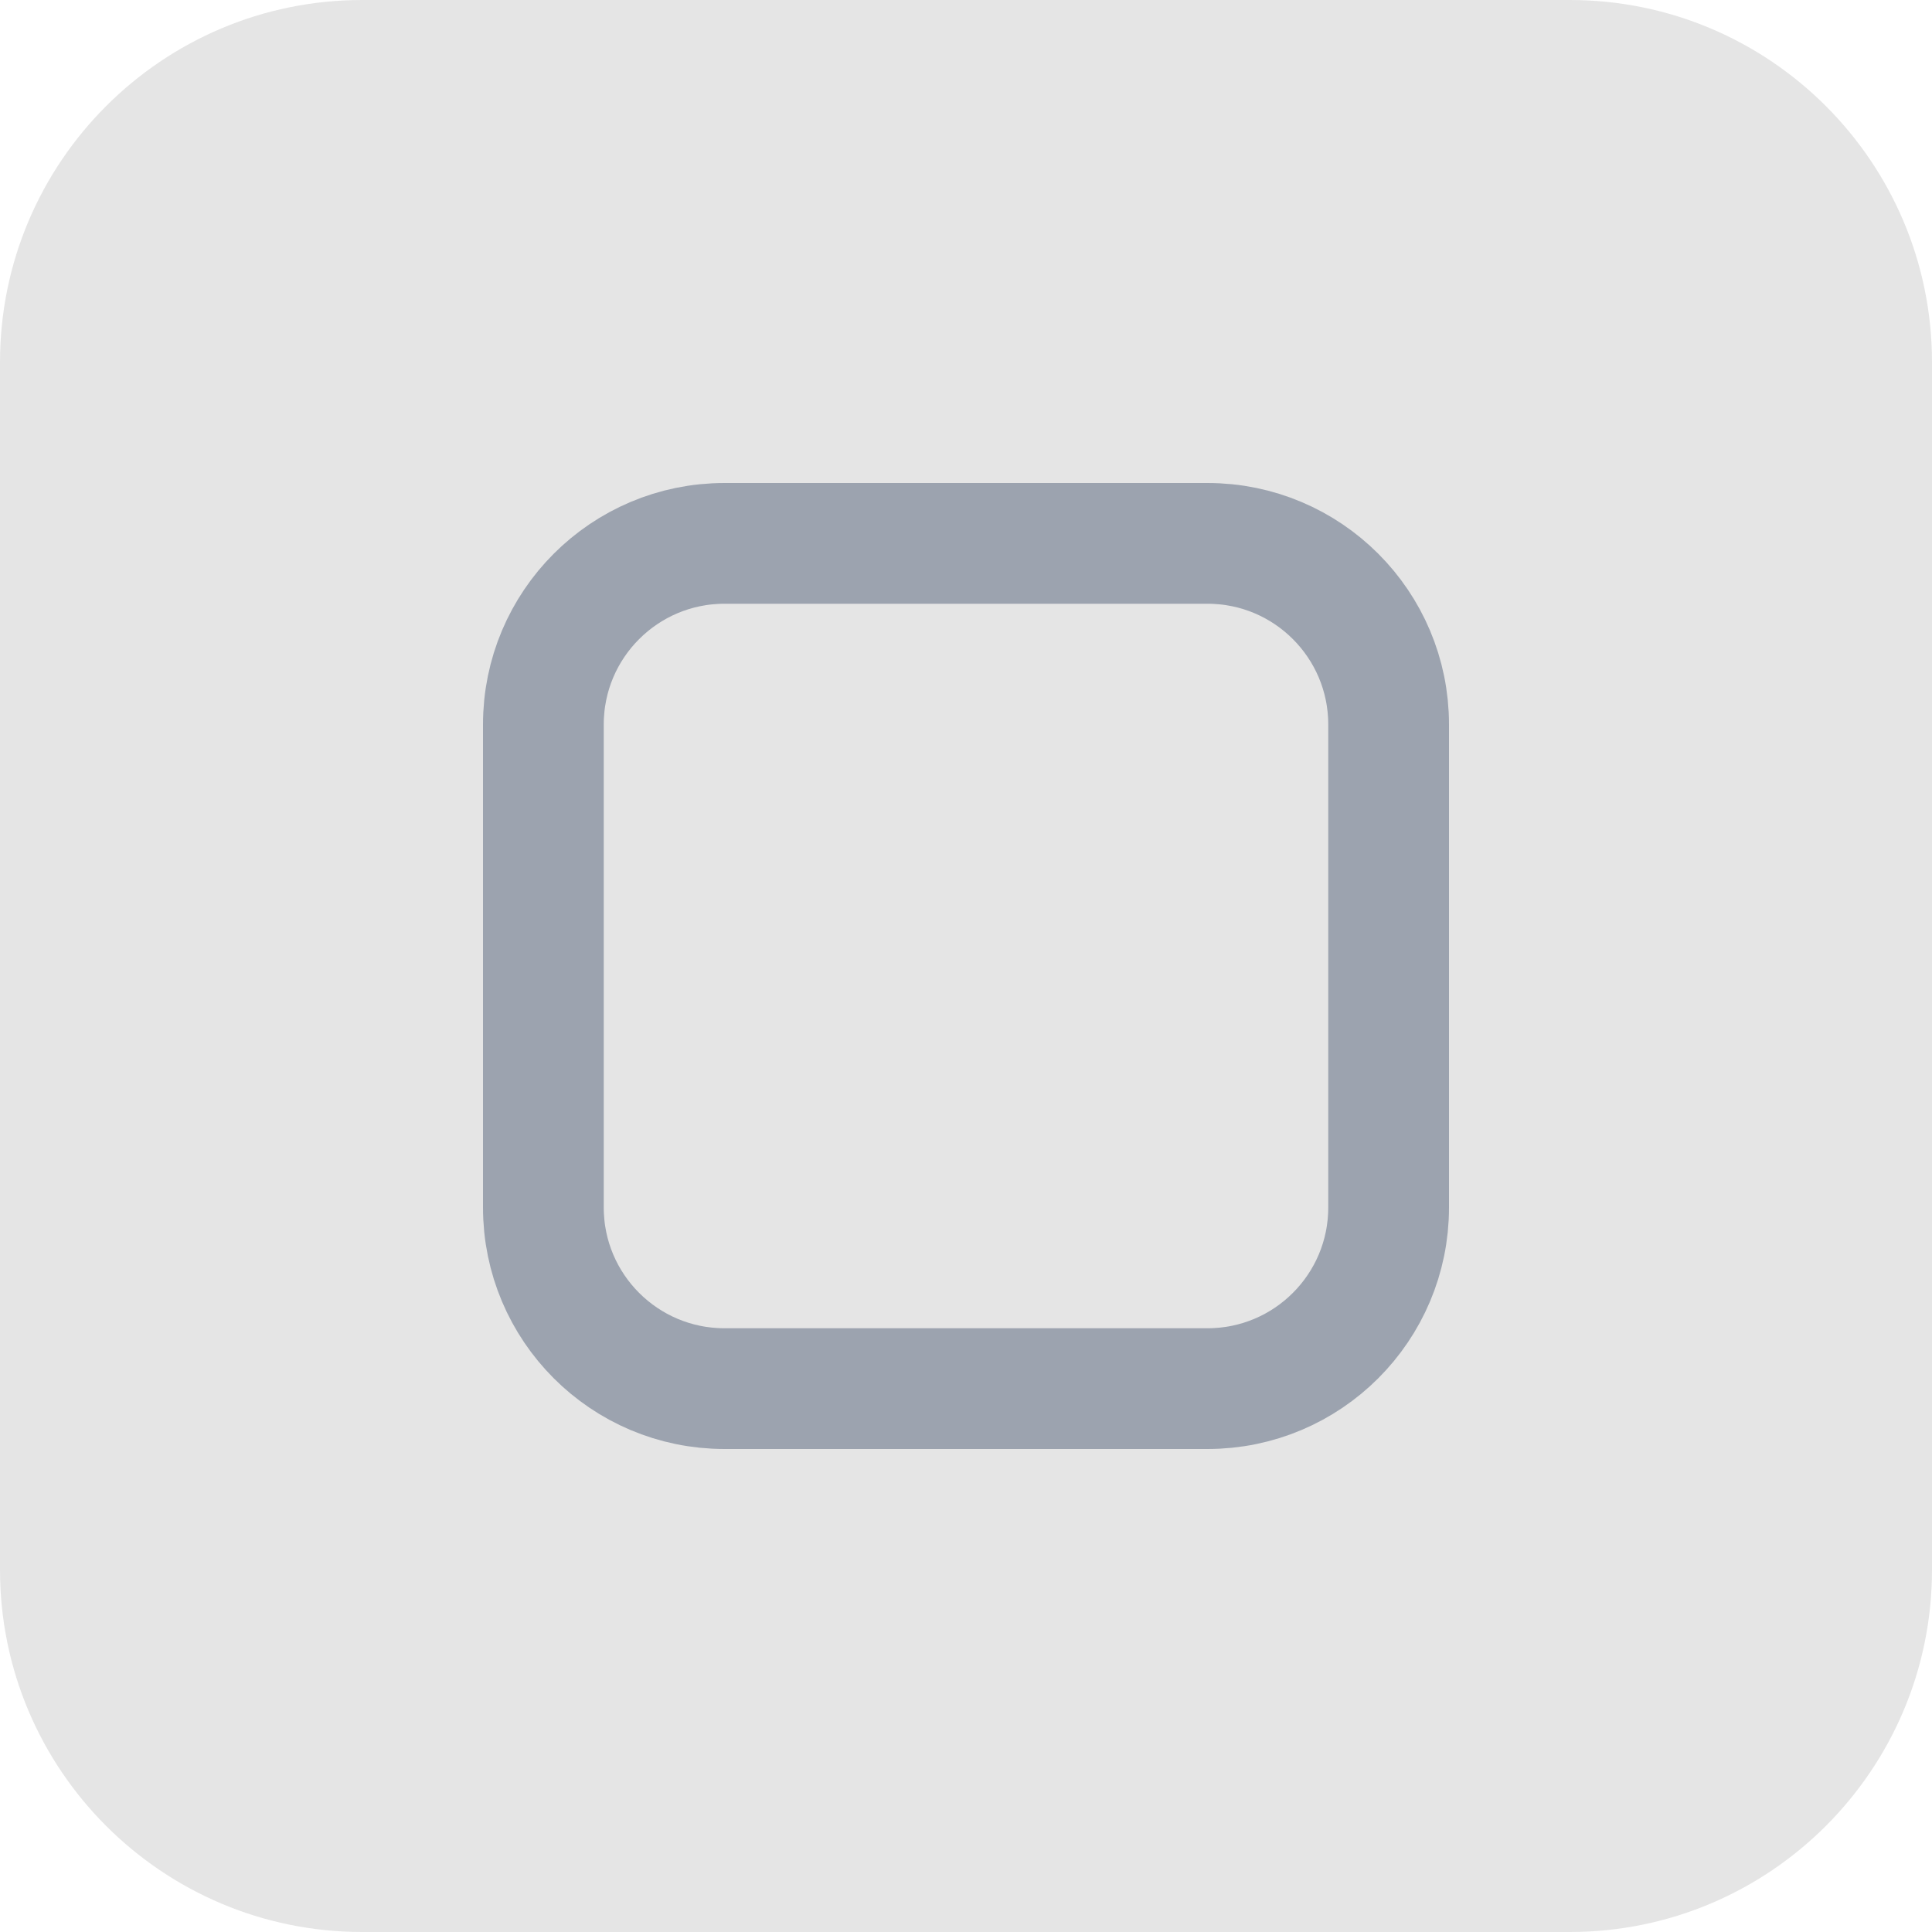
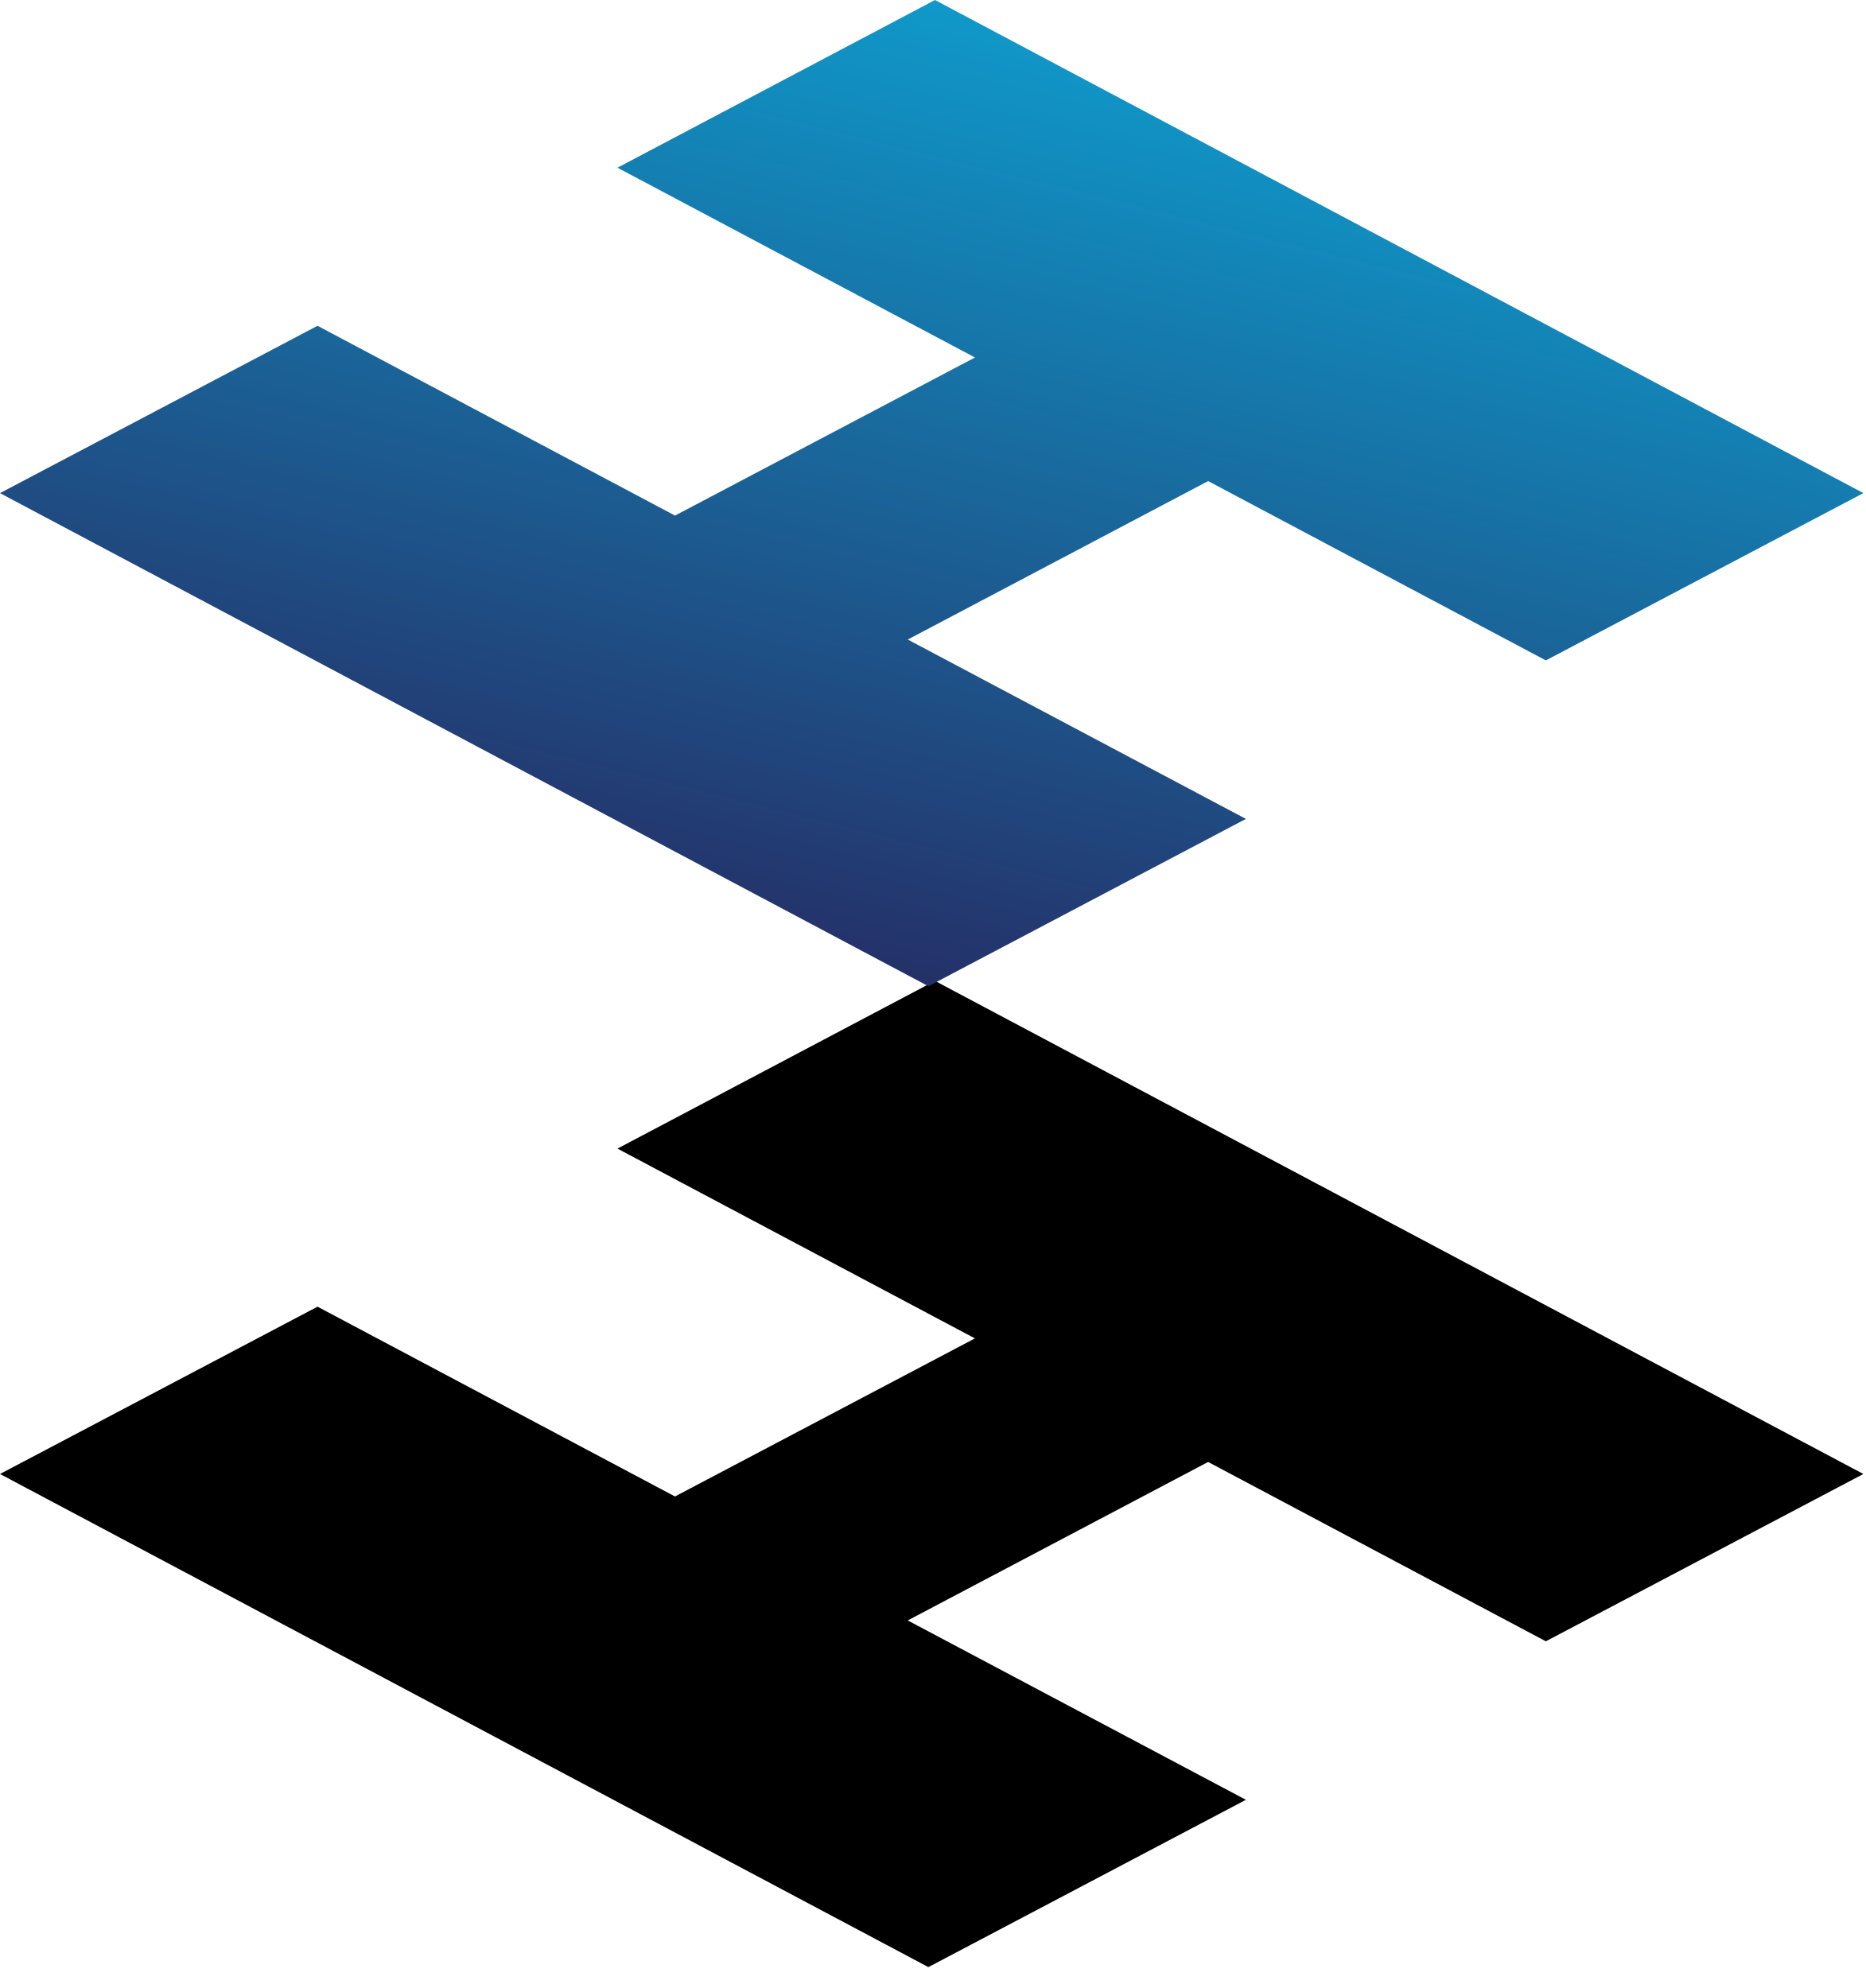
- <svg xmlns="http://www.w3.org/2000/svg" viewBox="0 0 32 32">
-   <rect width="32" height="32" rx="6" fill="#e5e5e5" />
-   <rect x="9" y="9" width="14" height="14" rx="3" fill="none" stroke="#9ca3af" stroke-width="2" />
+ <svg xmlns="http://www.w3.org/2000/svg" width="76" height="81" fill="none" viewBox="0 0 76 81">
+   <path fill="#000" d="M37.817 80.149 0 60.057l12.934-6.817 14.561 7.733 12.218-6.441-14.561-7.733 12.933-6.833 37.818 20.091-12.934 6.817-13.757-7.307-12.236 6.457 13.775 7.308-12.934 6.817Z" />
+   <path fill="url(#a)" d="M37.818 40.183 0 20.092l12.934-6.818 14.562 7.733 12.218-6.441-14.562-7.733L38.086 0l37.817 20.091-12.934 6.817-13.756-7.307-12.236 6.457 13.774 7.308-12.933 6.817Z" />
+   <defs>
+     <linearGradient id="a" x1="54.285" x2="42.84" y1="0" y2="46.16" gradientUnits="userSpaceOnUse">
+       <stop stop-color="#0DA3D3" />
+       <stop offset="1" stop-color="#27245D" />
+     </linearGradient>
+   </defs>
</svg>
